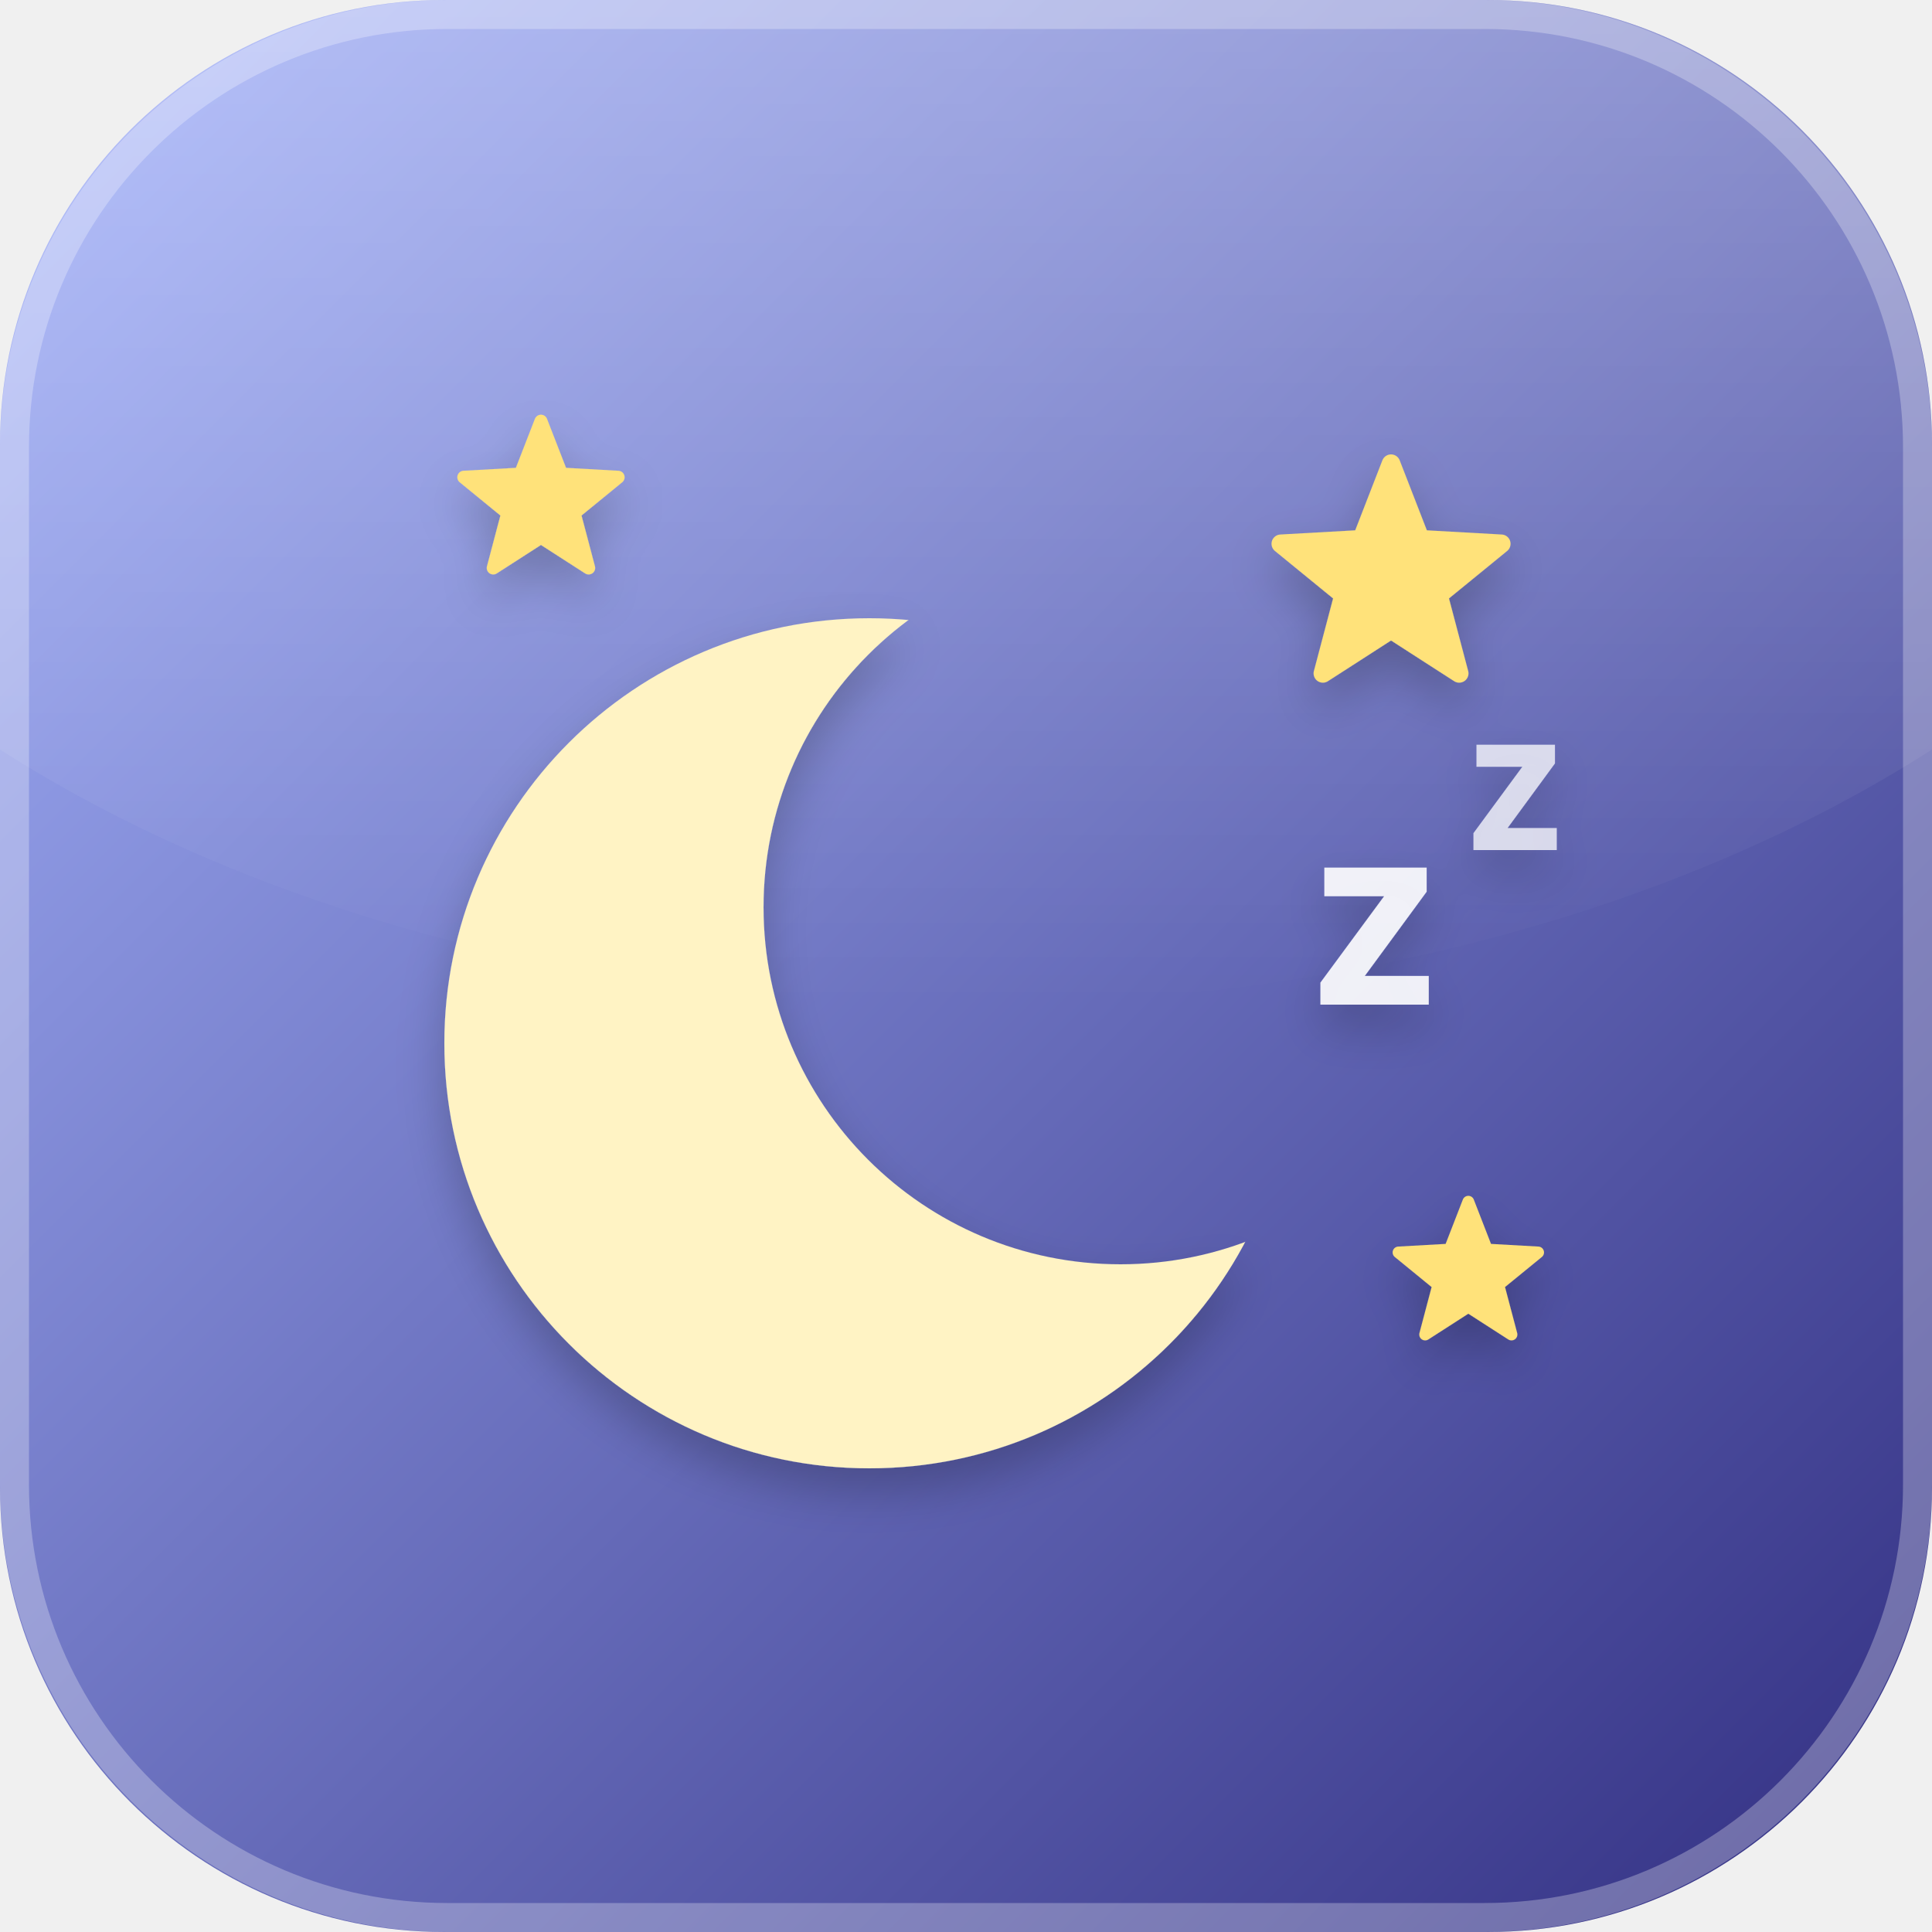
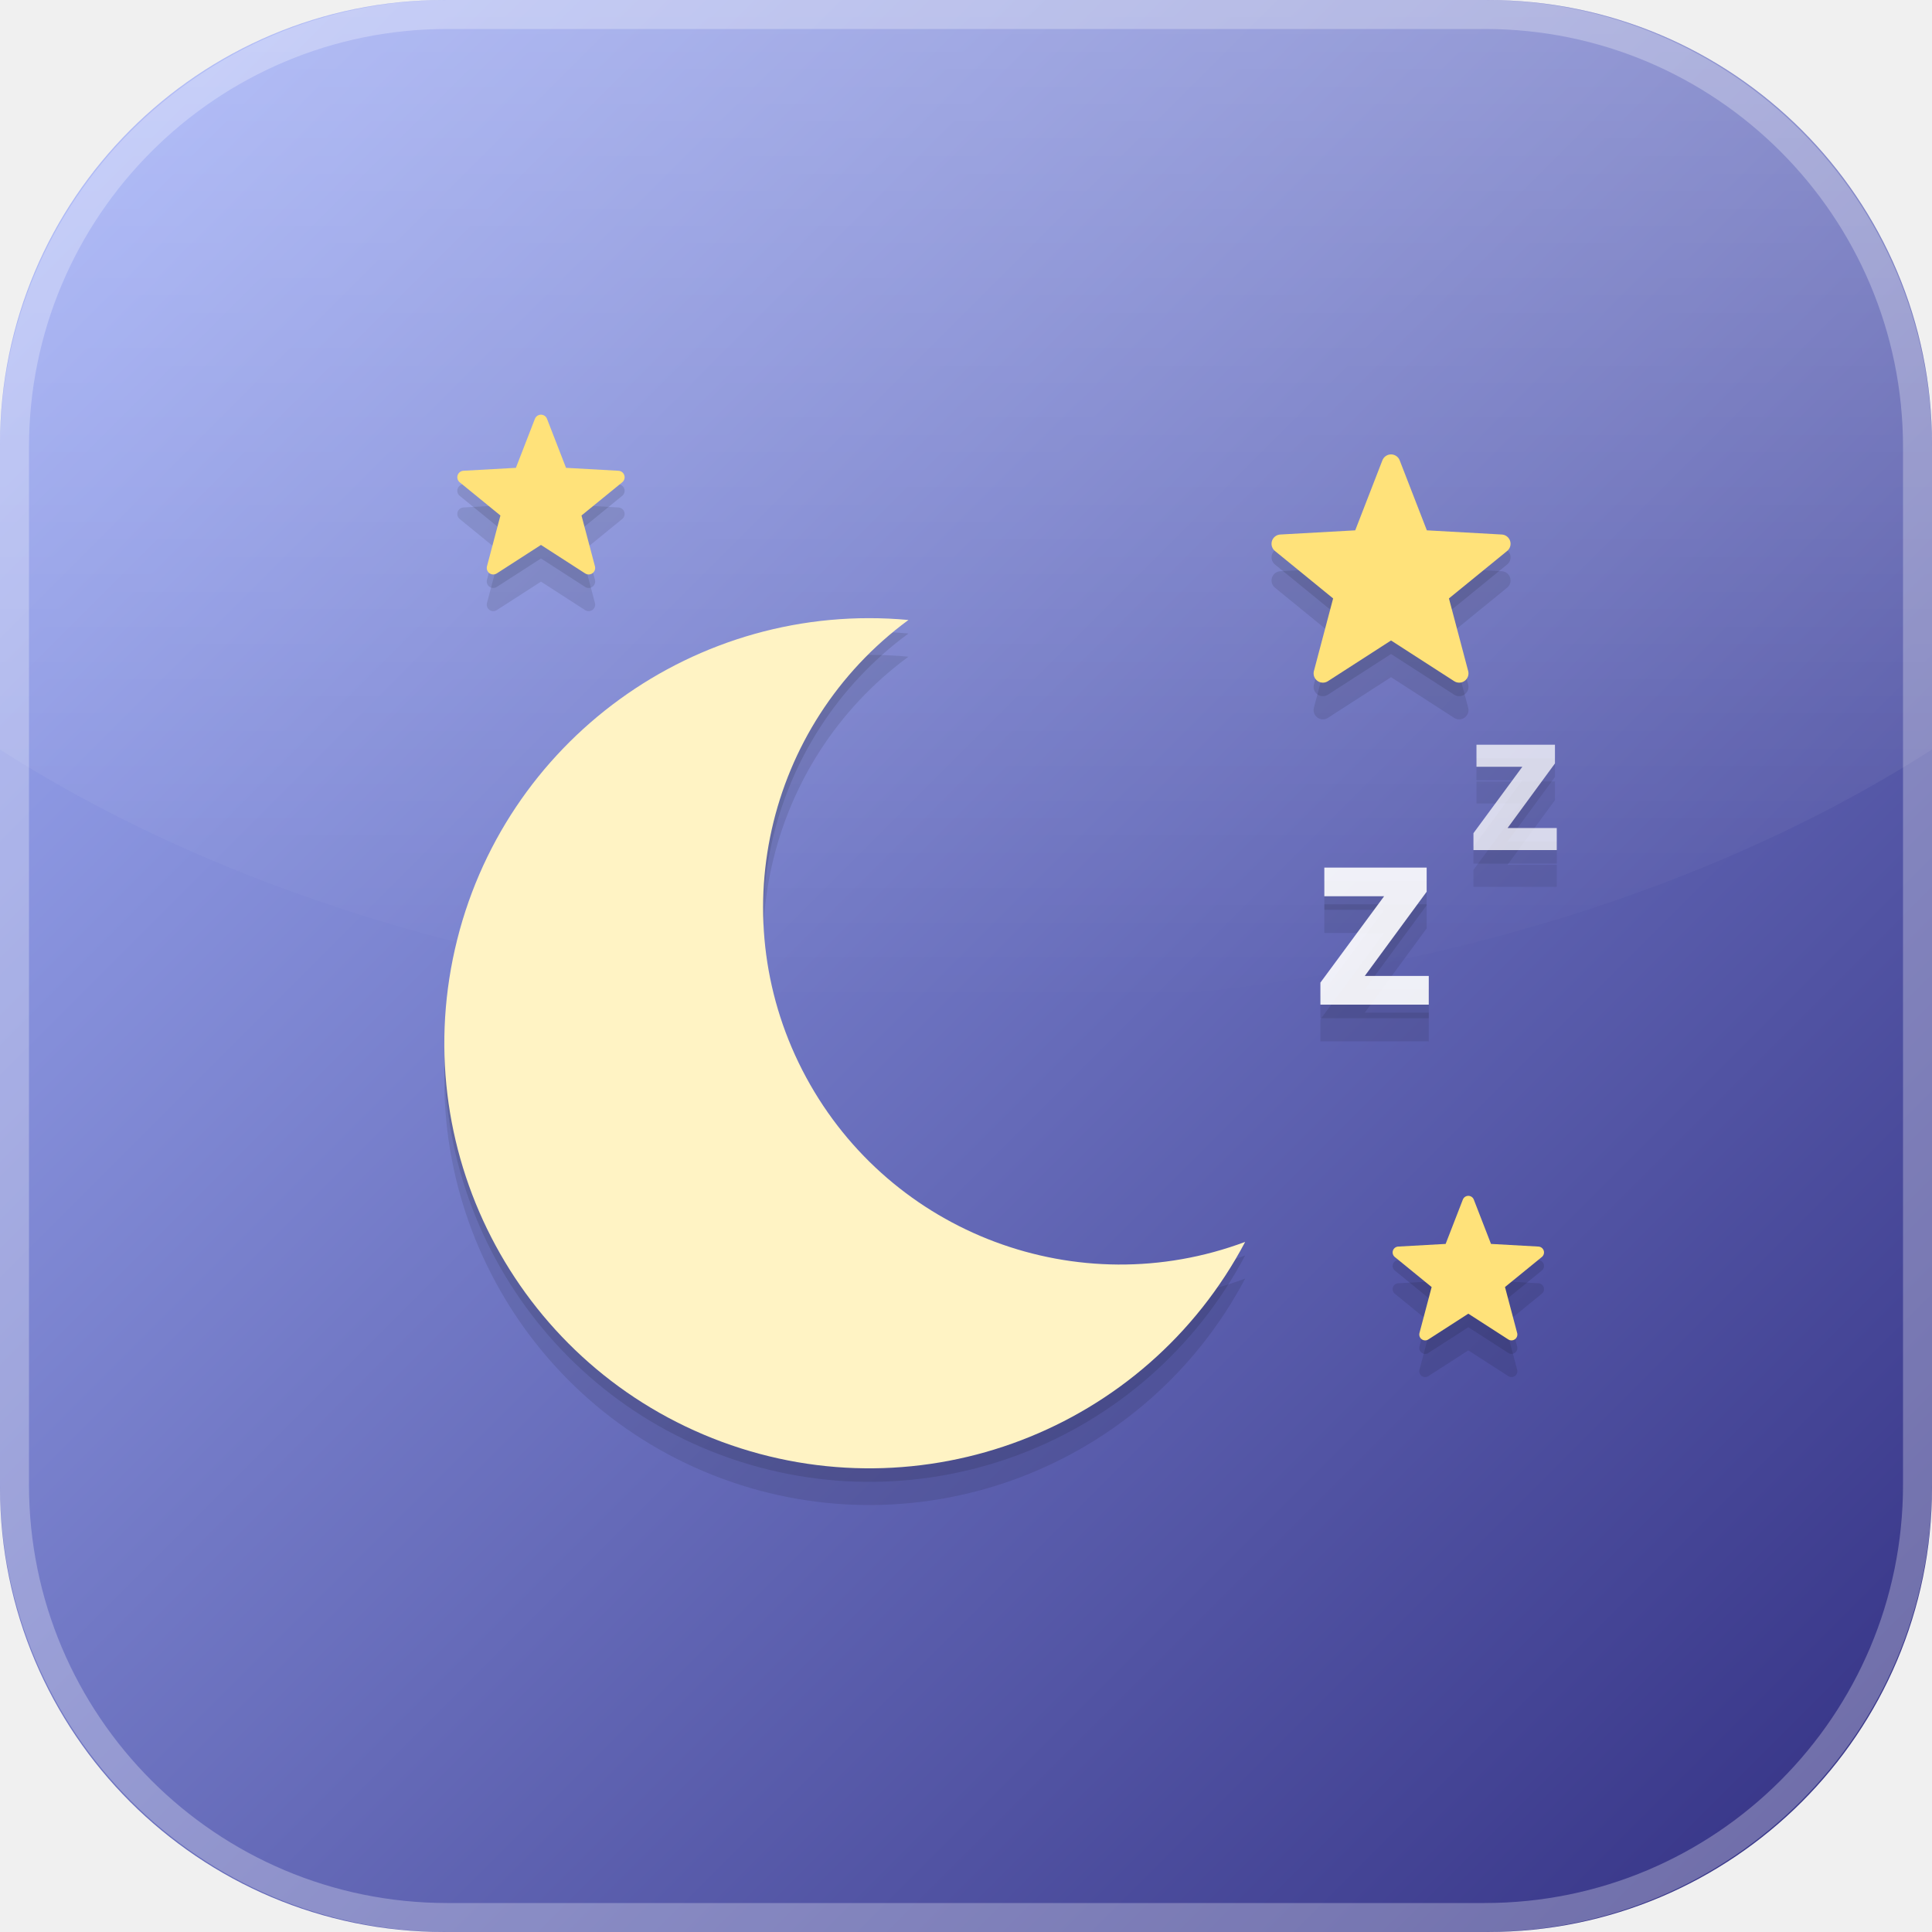
<svg xmlns="http://www.w3.org/2000/svg" viewBox="0 0 100 100" role="img" aria-label="dreamtime">
  <defs>
    <linearGradient id="bg" x1="0" y1="0" x2="1" y2="1">
      <stop offset="0" stop-color="#A5B4FC" />
      <stop offset="1" stop-color="#312E81" />
    </linearGradient>
    <linearGradient id="sheen" x1="0" y1="0" x2="0" y2="1">
      <stop offset="0" stop-color="#fff" stop-opacity=".38" />
      <stop offset="1" stop-color="#fff" stop-opacity="0" />
    </linearGradient>
-     <filter id="sh" x="-20%" y="-20%" width="140%" height="140%">
-       <feDropShadow dx="0" dy="1.2" stdDeviation="1.2" flood-color="#000" flood-opacity=".22" />
-     </filter>
    <clipPath id="sq">
      <rect width="100" height="100" rx="23" />
    </clipPath>
  </defs>
  <g clip-path="url(#sq)">
    <rect width="100" height="100" fill="url(#bg)" />
    <ellipse cx="50" cy="8" rx="70" ry="44" fill="url(#sheen)" />
-     <g filter="url(#sh)">
-       <mask id="cm2">
-         <rect x="0" y="0" width="100" height="100" fill="#fff" />
-         <circle cx="58" cy="46.96" r="18.48" fill="#000" />
-       </mask>
-       <circle cx="45" cy="54" r="22" fill="#FFF3C4" mask="url(#cm2)" />
+     <g fill="#000" opacity=".11" transform="translate(0 .7)" aria-hidden="true">
+       <path d="M64.45 64.28A22.00 22.00 0 1 1 47.02 32.09A18.48 18.48 0 0 0 64.45 64.28Z" fill="#000" />
+       <polygon transform="translate(72 30) scale(0.6)" points="0.00,-10.00 2.53,-3.48 9.51,-3.09 4.09,1.33 5.88,8.09 0.00,4.30 -5.88,8.09 -4.09,1.33 -9.51,-3.09 -2.53,-3.48" fill="#000" stroke="#000" stroke-width="1.6" stroke-linejoin="round" />
+       <polygon transform="translate(28 26) scale(0.42)" points="0.00,-10.00 2.53,-3.48 9.51,-3.09 4.09,1.33 5.88,8.09 0.00,4.30 -5.88,8.09 -4.09,1.33 -9.51,-3.09 -2.53,-3.48" fill="#000" stroke="#000" stroke-width="1.6" stroke-linejoin="round" />
+       <polygon transform="translate(76 66) scale(0.38)" points="0.00,-10.00 2.53,-3.48 9.51,-3.09 4.09,1.33 5.88,8.09 0.00,4.30 -5.88,8.09 -4.09,1.33 -9.51,-3.09 -2.53,-3.48" fill="#000" stroke="#000" stroke-width="1.6" stroke-linejoin="round" />
+       <text x="68" y="52" font-family="ui-rounded,system-ui,sans-serif" font-weight="800" font-size="13" fill="#000" opacity=".9">z</text>
+       <text x="76" y="44" font-family="ui-rounded,system-ui,sans-serif" font-weight="800" font-size="10" fill="#000" opacity=".75">z</text>
+     </g>
+     <g fill="#000" opacity=".10" transform="translate(0 1.9)" aria-hidden="true">
+       <path d="M64.45 64.28A22.00 22.00 0 1 1 47.02 32.09A18.48 18.48 0 0 0 64.45 64.28Z" fill="#000" />
+       <polygon transform="translate(72 30) scale(0.6)" points="0.00,-10.00 2.53,-3.48 9.51,-3.09 4.09,1.33 5.88,8.09 0.00,4.30 -5.88,8.09 -4.09,1.33 -9.51,-3.09 -2.53,-3.48" fill="#000" stroke="#000" stroke-width="1.6" stroke-linejoin="round" />
+       <polygon transform="translate(28 26) scale(0.42)" points="0.00,-10.00 2.53,-3.48 9.51,-3.09 4.09,1.33 5.88,8.09 0.00,4.30 -5.88,8.09 -4.09,1.33 -9.51,-3.09 -2.53,-3.48" fill="#000" stroke="#000" stroke-width="1.6" stroke-linejoin="round" />
+       <polygon transform="translate(76 66) scale(0.38)" points="0.00,-10.00 2.53,-3.48 9.51,-3.09 4.09,1.33 5.88,8.09 0.00,4.30 -5.88,8.09 -4.09,1.33 -9.51,-3.09 -2.53,-3.48" fill="#000" stroke="#000" stroke-width="1.6" stroke-linejoin="round" />
+       <text x="68" y="52" font-family="ui-rounded,system-ui,sans-serif" font-weight="800" font-size="13" fill="#000" opacity=".9">z</text>
+       <text x="76" y="44" font-family="ui-rounded,system-ui,sans-serif" font-weight="800" font-size="10" fill="#000" opacity=".75">z</text>
+     </g>
+     <g>
+       <path d="M64.45 64.28A22.00 22.00 0 1 1 47.02 32.09A18.48 18.48 0 0 0 64.45 64.28Z" fill="#FFF3C4" />
      <polygon transform="translate(72 30) scale(0.6)" points="0.00,-10.00 2.53,-3.48 9.51,-3.09 4.09,1.33 5.88,8.09 0.00,4.30 -5.88,8.09 -4.09,1.33 -9.51,-3.09 -2.53,-3.48" fill="#FFE27A" stroke="#FFE27A" stroke-width="1.6" stroke-linejoin="round" />
      <polygon transform="translate(28 26) scale(0.42)" points="0.00,-10.00 2.53,-3.48 9.51,-3.09 4.09,1.33 5.88,8.09 0.00,4.30 -5.88,8.09 -4.09,1.33 -9.51,-3.09 -2.53,-3.48" fill="#FFE27A" stroke="#FFE27A" stroke-width="1.6" stroke-linejoin="round" />
      <polygon transform="translate(76 66) scale(0.38)" points="0.00,-10.00 2.53,-3.48 9.51,-3.09 4.09,1.33 5.88,8.09 0.00,4.30 -5.88,8.09 -4.09,1.33 -9.51,-3.09 -2.53,-3.48" fill="#FFE27A" stroke="#FFE27A" stroke-width="1.6" stroke-linejoin="round" />
      <text x="68" y="52" font-family="ui-rounded,system-ui,sans-serif" font-weight="800" font-size="13" fill="#fff" opacity=".9">z</text>
      <text x="76" y="44" font-family="ui-rounded,system-ui,sans-serif" font-weight="800" font-size="10" fill="#fff" opacity=".75">z</text>
    </g>
    <rect x=".75" y=".75" width="98.5" height="98.5" rx="22.4" fill="none" stroke="#fff" stroke-opacity=".28" stroke-width="1.5" />
  </g>
</svg>
